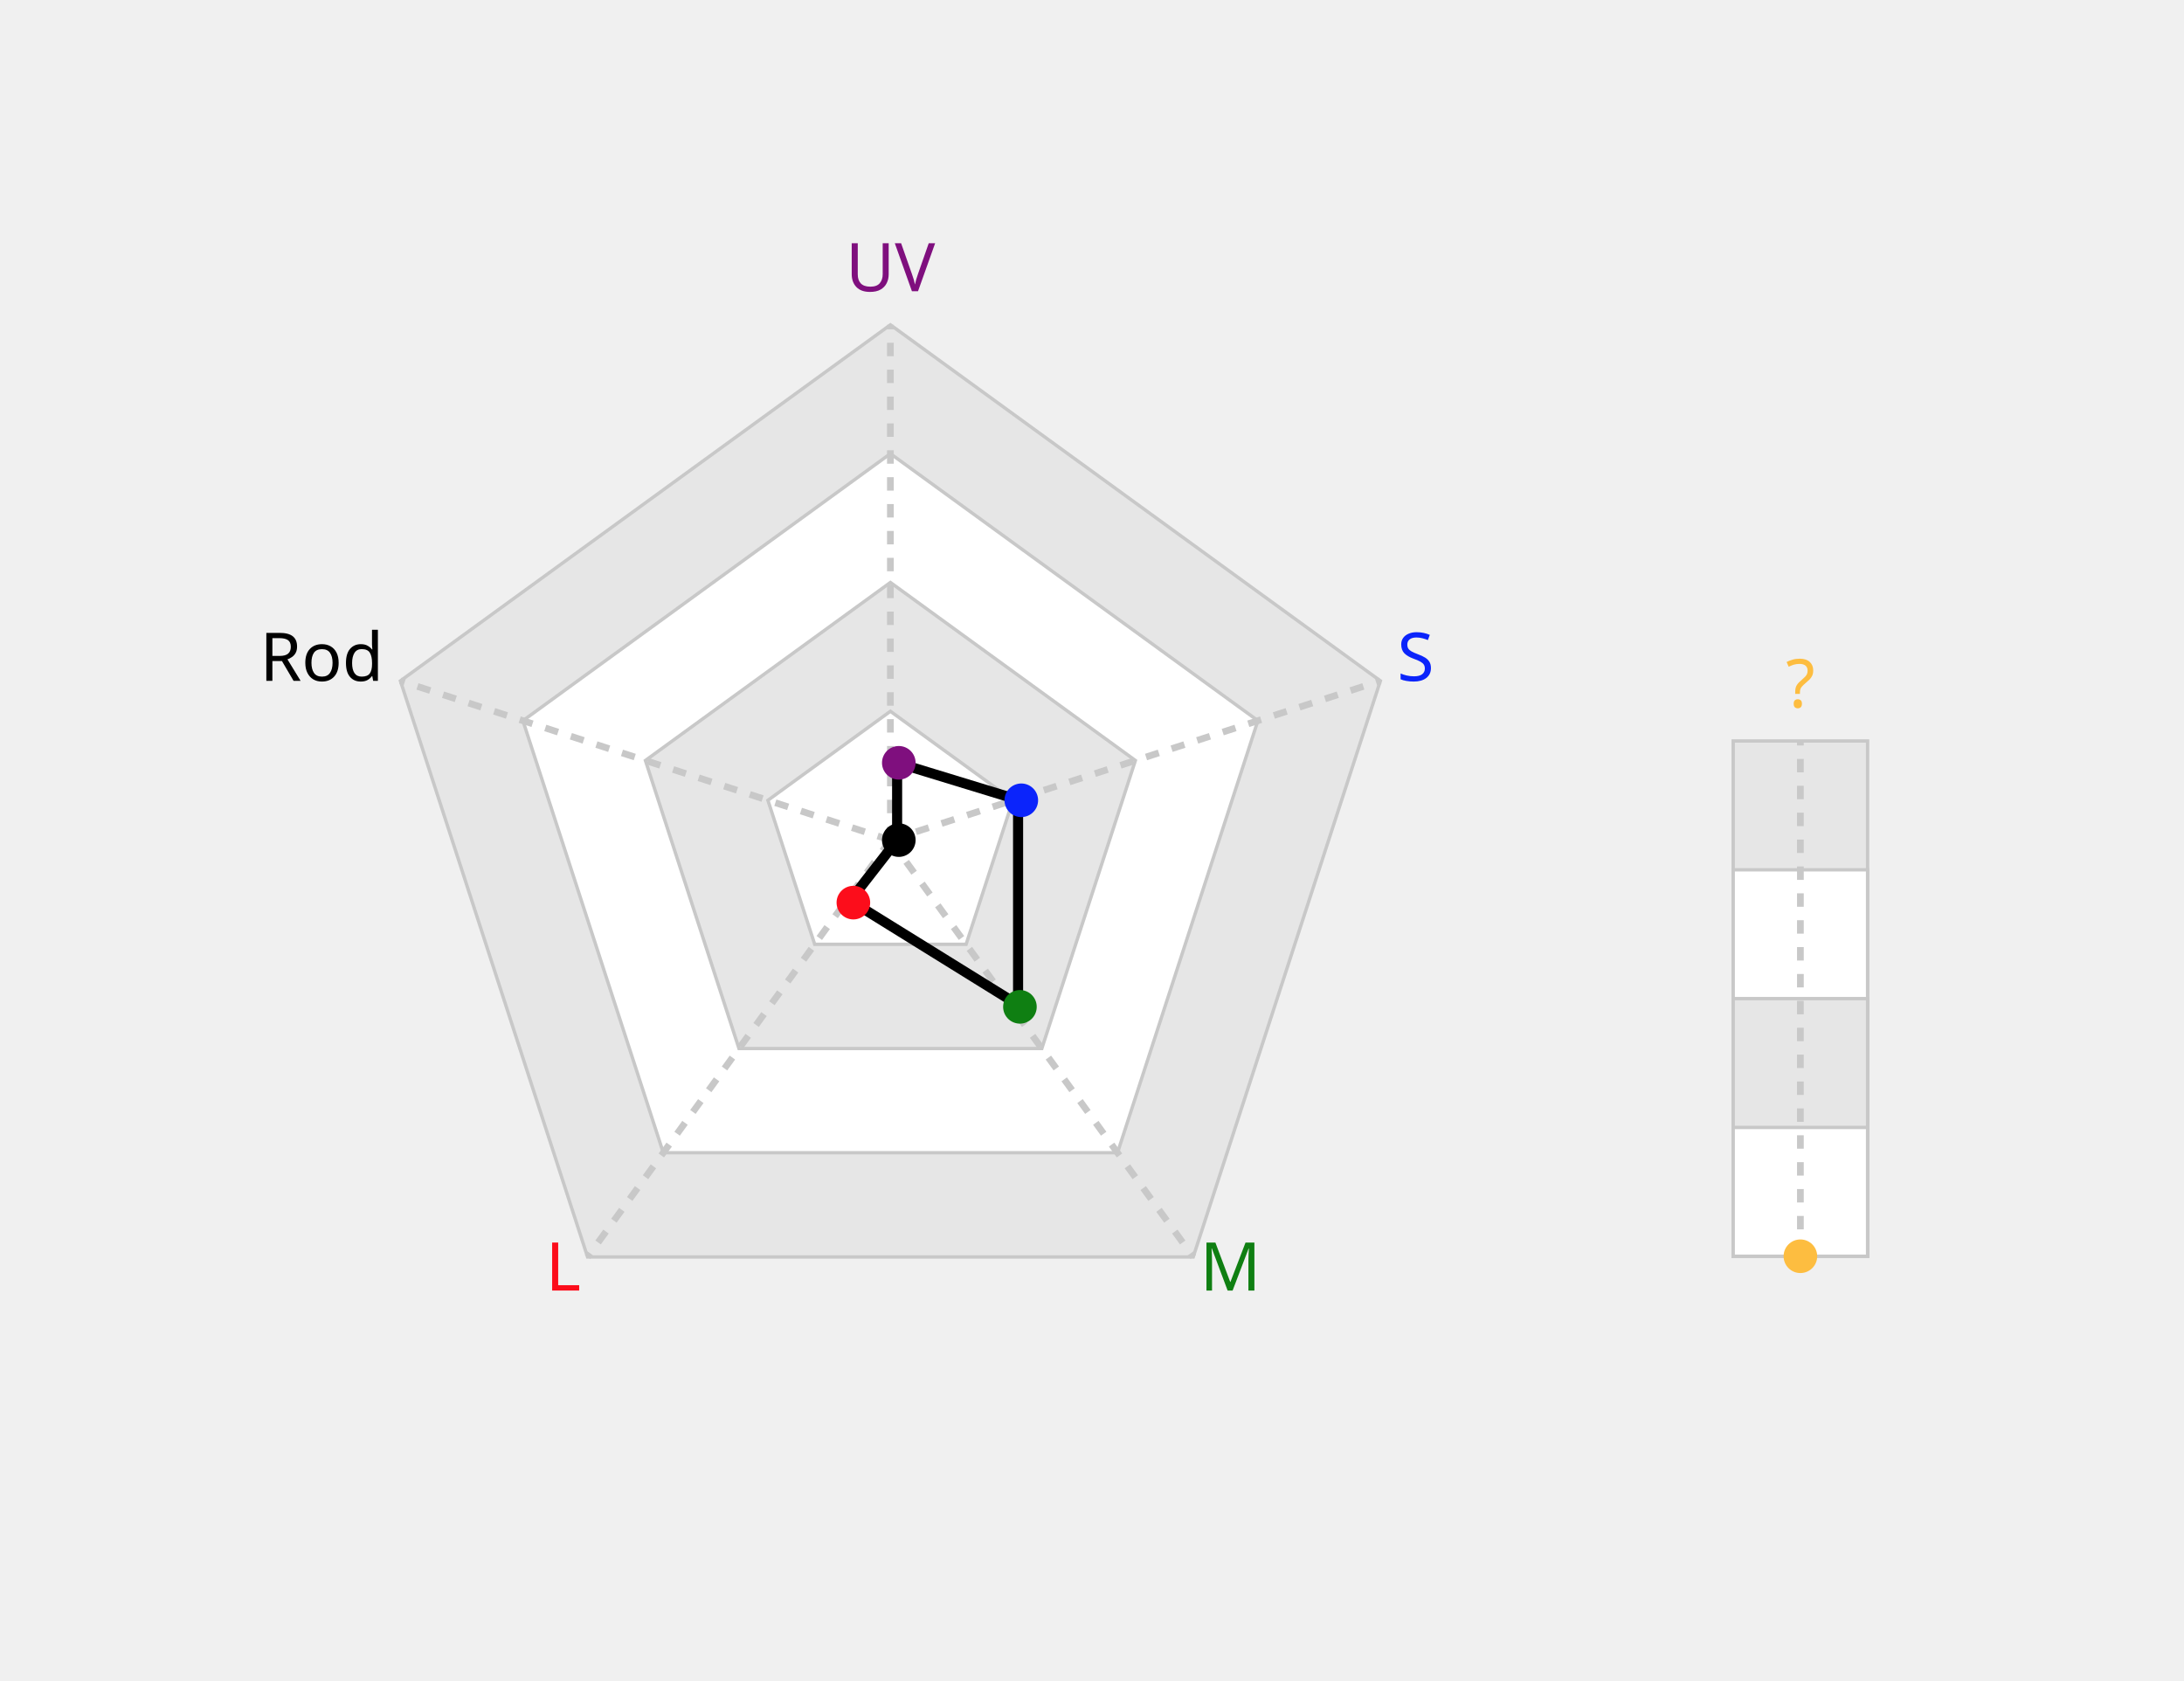
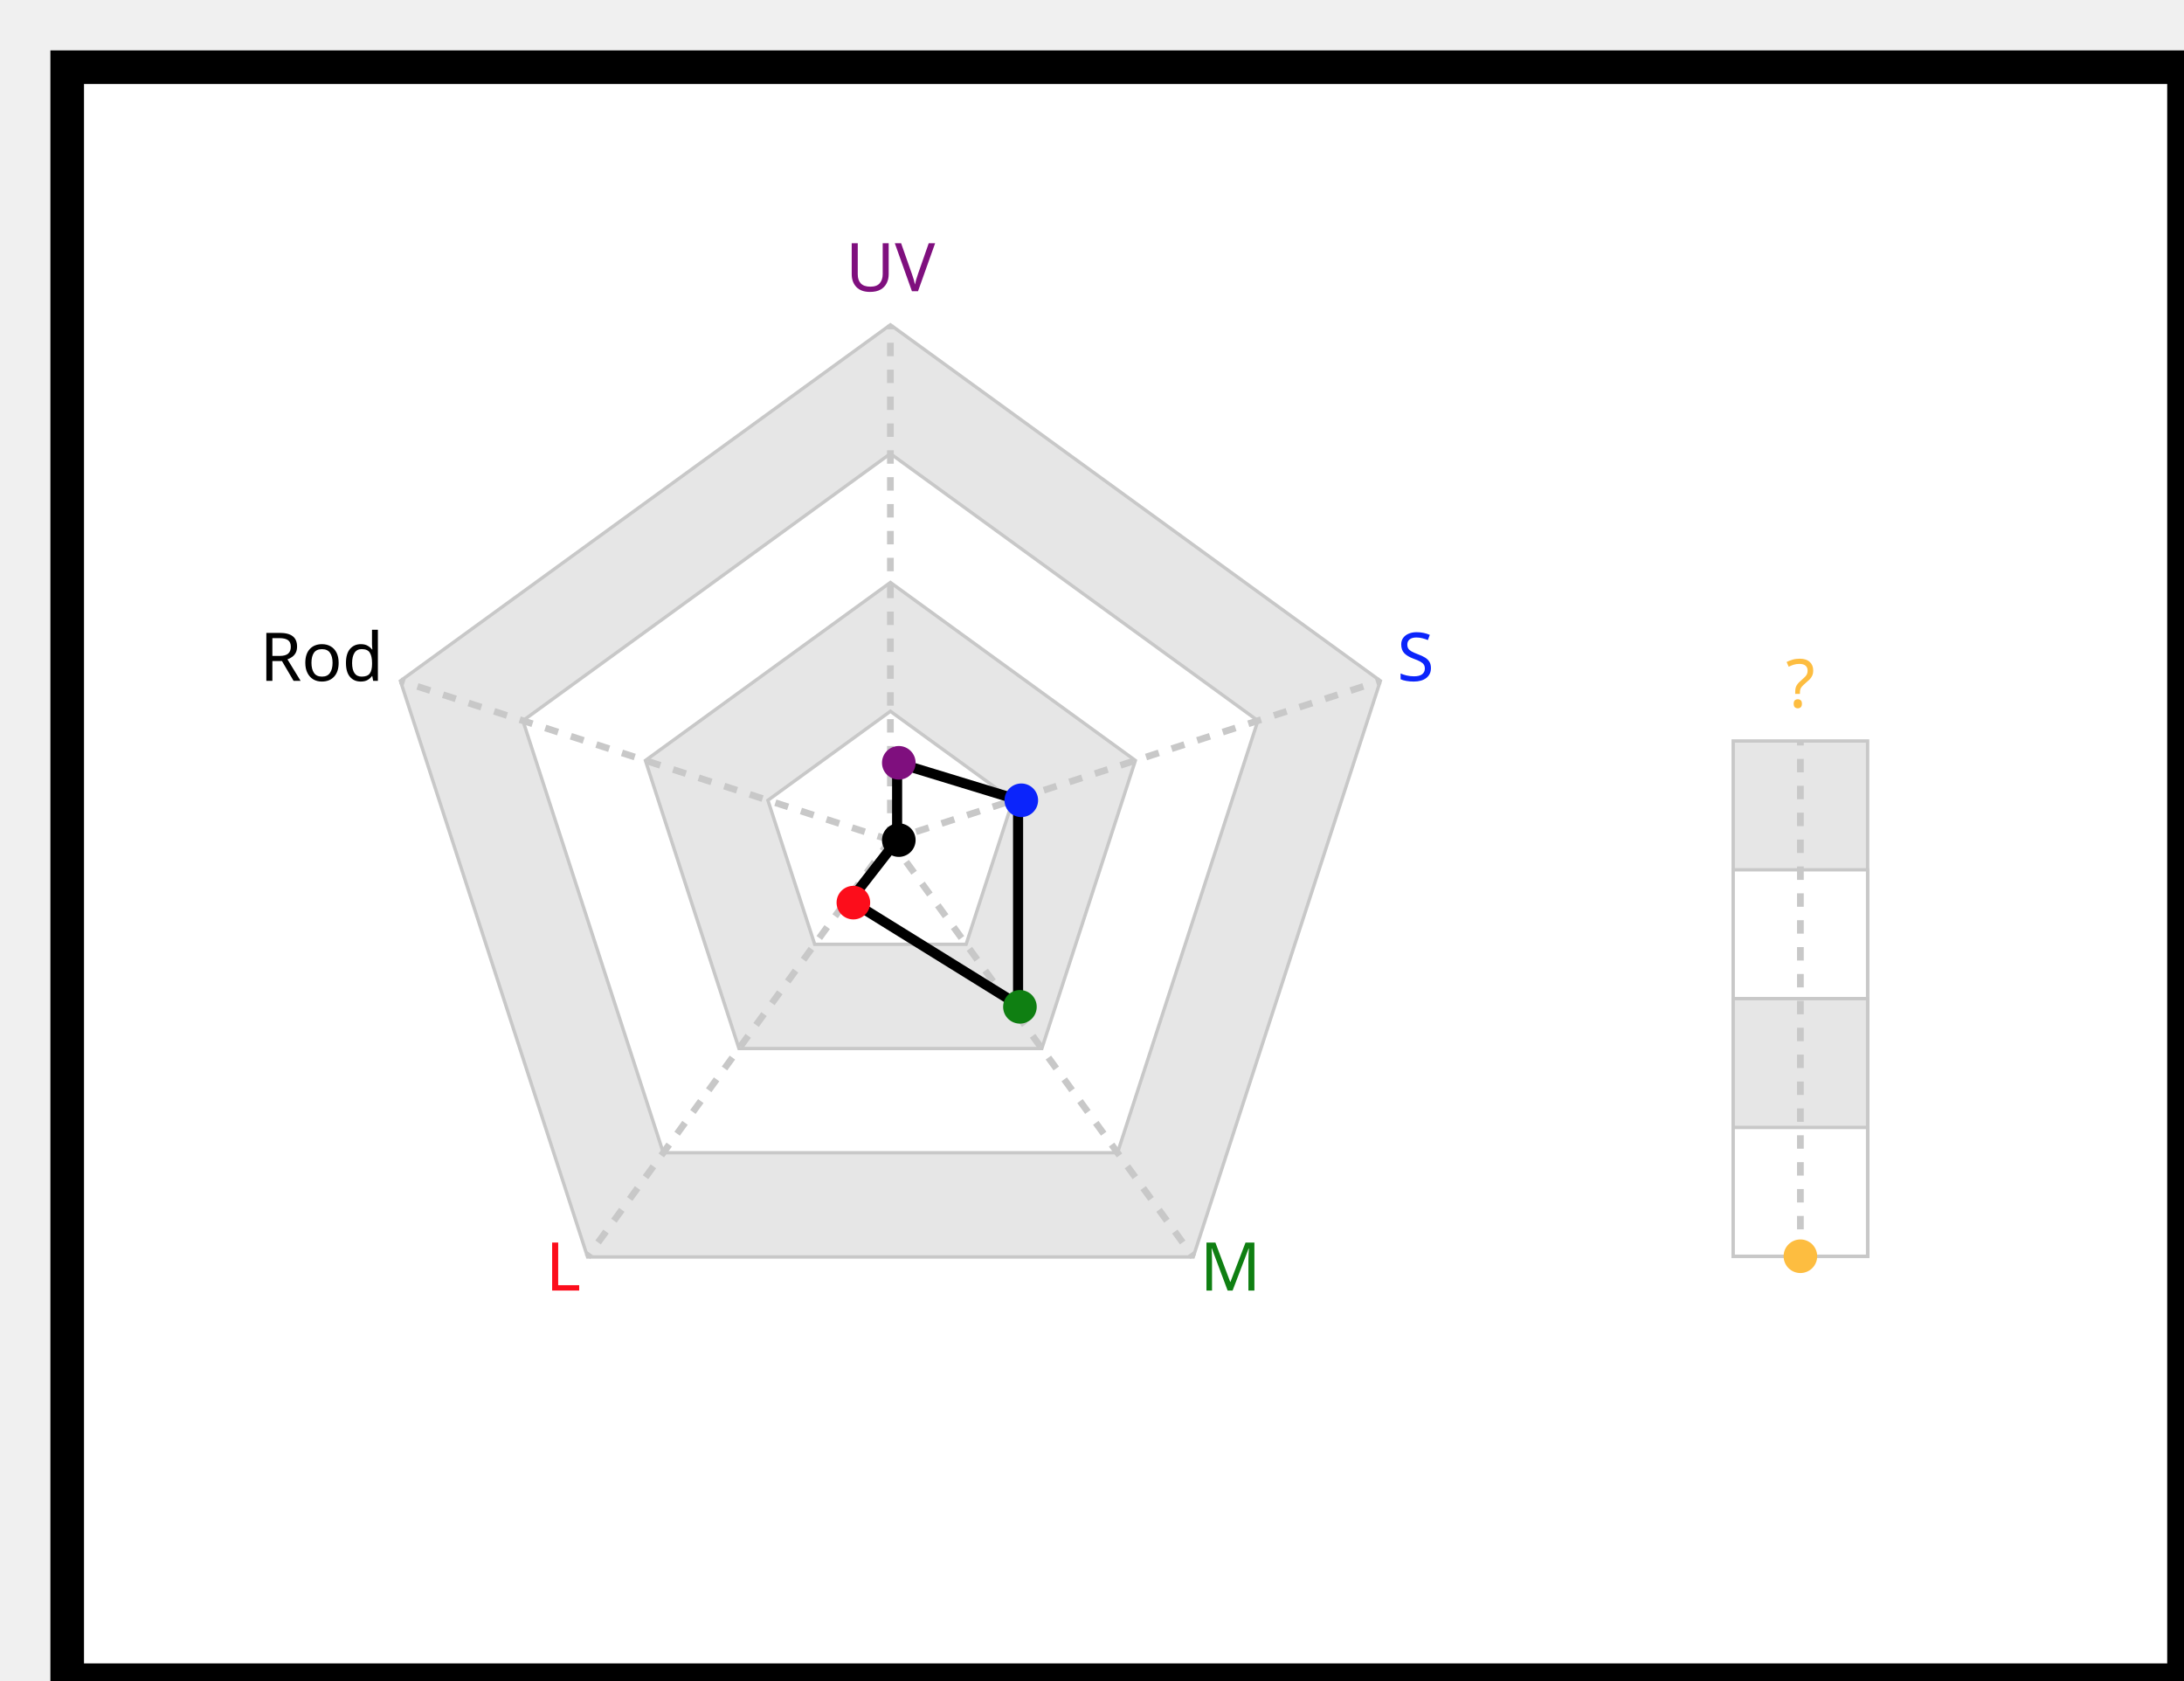
- <svg xmlns="http://www.w3.org/2000/svg" baseProfile="full" height="500" version="1.1" width="650">
+ <svg xmlns="http://www.w3.org/2000/svg" baseProfile="full" height="500" id="eel" version="1.1" width="650">
  <defs />
-   <polygon fill="rgb(230,230,230)" id="axGonMinor" points="265.0,96.667 410.829,202.617 355.127,374.049 174.873,374.049 119.171,202.617" stroke="rgb(200,200,200)" stroke-width="1" />
-   <polygon fill="rgb(255,255,255)" id="axGon" points="265.0,135.0 374.371,214.463 332.595,343.037 197.405,343.037 155.629,214.463" stroke="rgb(200,200,200)" stroke-width="1" />
-   <polygon fill="rgb(230,230,230)" id="axGonMinor" points="265.0,173.333 337.914,226.309 310.064,312.025 219.936,312.025 192.086,226.309" stroke="rgb(200,200,200)" stroke-width="1" />
-   <polygon fill="rgb(255,255,255)" id="axGon" points="265.0,211.667 301.457,238.154 287.532,281.012 242.468,281.012 228.543,238.154" stroke="rgb(200,200,200)" stroke-width="1" />
-   <rect fill="rgb(230,230,230)" height="153.333" id="zaxGonMinor" stroke="rgb(200,200,200)" stroke-width="1" width="40" x="515.833" y="220.506" />
-   <rect fill="rgb(255,255,255)" height="115.0" id="zaxGon" stroke="rgb(200,200,200)" stroke-width="1" width="40" x="515.833" y="258.839" />
-   <rect fill="rgb(230,230,230)" height="76.667" id="zaxGonMinor" stroke="rgb(200,200,200)" stroke-width="1" width="40" x="515.833" y="297.172" />
-   <rect fill="rgb(255,255,255)" height="38.333" id="zaxGon" stroke="rgb(200,200,200)" stroke-width="1" width="40" x="515.833" y="335.506" />
-   <line id="ax" stroke="rgb(200,200,200)" stroke-dasharray="4" stroke-width="2" x1="535.833" x2="535.833" y1="373.839" y2="220.506" />
+   <rect fill="white" height="480" stroke="rgb(0,0,0)" stroke-width="10" width="630" x="20" y="20" />
+   <polygon fill="rgb(230,230,230)" points="265.0,96.667 410.829,202.617 355.127,374.049 174.873,374.049 119.171,202.617" stroke="rgb(200,200,200)" stroke-width="1" />
+   <polygon fill="rgb(255,255,255)" points="265.0,135.0 374.371,214.463 332.595,343.037 197.405,343.037 155.629,214.463" stroke="rgb(200,200,200)" stroke-width="1" />
+   <polygon fill="rgb(230,230,230)" points="265.0,173.333 337.914,226.309 310.064,312.025 219.936,312.025 192.086,226.309" stroke="rgb(200,200,200)" stroke-width="1" />
+   <polygon fill="rgb(255,255,255)" points="265.0,211.667 301.457,238.154 287.532,281.012 242.468,281.012 228.543,238.154" stroke="rgb(200,200,200)" stroke-width="1" />
+   <rect fill="rgb(230,230,230)" height="153.333" stroke="rgb(200,200,200)" stroke-width="1" width="40" x="515.833" y="220.506" />
+   <rect fill="rgb(255,255,255)" height="115.0" stroke="rgb(200,200,200)" stroke-width="1" width="40" x="515.833" y="258.839" />
+   <rect fill="rgb(230,230,230)" height="76.667" stroke="rgb(200,200,200)" stroke-width="1" width="40" x="515.833" y="297.172" />
+   <rect fill="rgb(255,255,255)" height="38.333" stroke="rgb(200,200,200)" stroke-width="1" width="40" x="515.833" y="335.506" />
+   <line stroke="rgb(200,200,200)" stroke-dasharray="4" stroke-width="2" x1="535.833" x2="535.833" y1="373.839" y2="220.506" />
  <text fill="rgb(253,189,64)" font-family="sans-serif" font-size="20" text-anchor="middle" transform="translate(0,-10)" x="535.833" y="220.506">?</text>
-   <line id="ax" stroke="rgb(200,200,200)" stroke-dasharray="4" stroke-width="2" transform="rotate(0.0,265.0,250.0)" x1="265.0" x2="265.0" y1="250.0" y2="96.667" />
+   <line stroke="rgb(200,200,200)" stroke-dasharray="4" stroke-width="2" transform="rotate(0.0,265.0,250.0)" x1="265.0" x2="265.0" y1="250.0" y2="96.667" />
  <text alignment-baseline="middle" fill="rgb(127,15,126)" font-family="sans-serif" font-size="20" text-anchor="middle" transform="translate(0,-10)" x="265.0" y="96.667">UV</text>
-   <line id="ax" stroke="rgb(200,200,200)" stroke-dasharray="4" stroke-width="2" transform="rotate(72.0,265.0,250.0)" x1="265.0" x2="265.0" y1="250.0" y2="96.667" />
-   <text alignment-baseline="middle" fill="rgb(11,36,251)" font-family="sans-serif" font-size="20" text-anchor="start" transform="translate(+5,0)" x="410.829" y="202.617">S</text>
-   <line id="ax" stroke="rgb(200,200,200)" stroke-dasharray="4" stroke-width="2" transform="rotate(144.0,265.0,250.0)" x1="265.0" x2="265.0" y1="250.0" y2="96.667" />
+   <line stroke="rgb(200,200,200)" stroke-dasharray="4" stroke-width="2" transform="rotate(72.0,265.0,250.0)" x1="265.0" x2="265.0" y1="250.0" y2="96.667" />
+   <text alignment-baseline="middle" fill="rgb(11,36,251)" font-family="sans-serif" font-size="20" text-anchor="start" transform="translate(5,0)" x="410.829" y="202.617">S</text>
+   <line stroke="rgb(200,200,200)" stroke-dasharray="4" stroke-width="2" transform="rotate(144.0,265.0,250.0)" x1="265.0" x2="265.0" y1="250.0" y2="96.667" />
  <text alignment-baseline="middle" fill="rgb(15,127,18)" font-family="sans-serif" font-size="20" text-anchor="start" transform="translate(2,10)" x="355.127" y="374.049">M</text>
-   <line id="ax" stroke="rgb(200,200,200)" stroke-dasharray="4" stroke-width="2" transform="rotate(216.0,265.0,250.0)" x1="265.0" x2="265.0" y1="250.0" y2="96.667" />
+   <line stroke="rgb(200,200,200)" stroke-dasharray="4" stroke-width="2" transform="rotate(216.0,265.0,250.0)" x1="265.0" x2="265.0" y1="250.0" y2="96.667" />
  <text alignment-baseline="middle" fill="rgb(252,13,27)" font-family="sans-serif" font-size="20" text-anchor="end" transform="translate(-2,10)" x="174.873" y="374.049">L</text>
-   <line id="ax" stroke="rgb(200,200,200)" stroke-dasharray="4" stroke-width="2" transform="rotate(288.0,265.0,250.0)" x1="265.0" x2="265.0" y1="250.0" y2="96.667" />
+   <line stroke="rgb(200,200,200)" stroke-dasharray="4" stroke-width="2" transform="rotate(288.0,265.0,250.0)" x1="265.0" x2="265.0" y1="250.0" y2="96.667" />
  <text alignment-baseline="middle" fill="rgb(0,0,0)" font-family="sans-serif" font-size="20" text-anchor="end" transform="translate(-5,0)" x="119.171" y="202.617">Rod</text>
-   <path d="M267,227 L303,238 L303,299 L253,268 L267,250 Z" fill="none" id="cellGon" stroke="rgb(0,0,0)" stroke-linecap="round" stroke-opacity="1" stroke-width="3" />
-   <circle cx="267.5" cy="227.0" fill="rgb(127,15,126)" id="uDat" r="5" stroke="none" stroke-width="4" transform="rotate(0.0,267.5,250.0)" />
-   <circle cx="267.5" cy="211.667" fill="rgb(11,36,251)" id="sDat" r="5" stroke="none" stroke-width="4" transform="rotate(72.0,267.5,250.0)" />
-   <circle cx="267.5" cy="188.667" fill="rgb(15,127,18)" id="mDat" r="5" stroke="none" stroke-width="4" transform="rotate(144.0,267.5,250.0)" />
-   <circle cx="267.5" cy="227.0" fill="rgb(252,13,27)" id="lDat" r="5" stroke="none" stroke-width="4" transform="rotate(216.0,267.5,250.0)" />
-   <circle cx="267.5" cy="250.0" fill="rgb(0,0,0)" id="rDat" r="5" stroke="none" stroke-width="4" transform="rotate(288.0,267.5,250.0)" />
-   <circle cx="535.833" cy="373.839" fill="rgb(253,189,64)" id="zDat" r="5" stroke="none" stroke-width="4" transform="rotate(0,535.8333,250.0)" />
+   <path d="M267,227 L303,238 L303,299 L253,268 L267,250 Z" fill="none" stroke="rgb(0,0,0)" stroke-linecap="round" stroke-opacity="1" stroke-width="3" />
+   <circle cx="267.5" cy="227.0" fill="rgb(127,15,126)" r="5" stroke="none" stroke-width="4" transform="rotate(0.0,267.5,250.0)" />
+   <circle cx="267.5" cy="211.667" fill="rgb(11,36,251)" r="5" stroke="none" stroke-width="4" transform="rotate(72.0,267.5,250.0)" />
+   <circle cx="267.5" cy="188.667" fill="rgb(15,127,18)" r="5" stroke="none" stroke-width="4" transform="rotate(144.0,267.5,250.0)" />
+   <circle cx="267.5" cy="227.0" fill="rgb(252,13,27)" r="5" stroke="none" stroke-width="4" transform="rotate(216.0,267.5,250.0)" />
+   <circle cx="267.5" cy="250.0" fill="rgb(0,0,0)" r="5" stroke="none" stroke-width="4" transform="rotate(288.0,267.5,250.0)" />
+   <circle cx="535.833" cy="373.839" fill="rgb(253,189,64)" r="5" stroke="none" stroke-width="4" transform="rotate(0,535.8333,250.0)" />
</svg>
